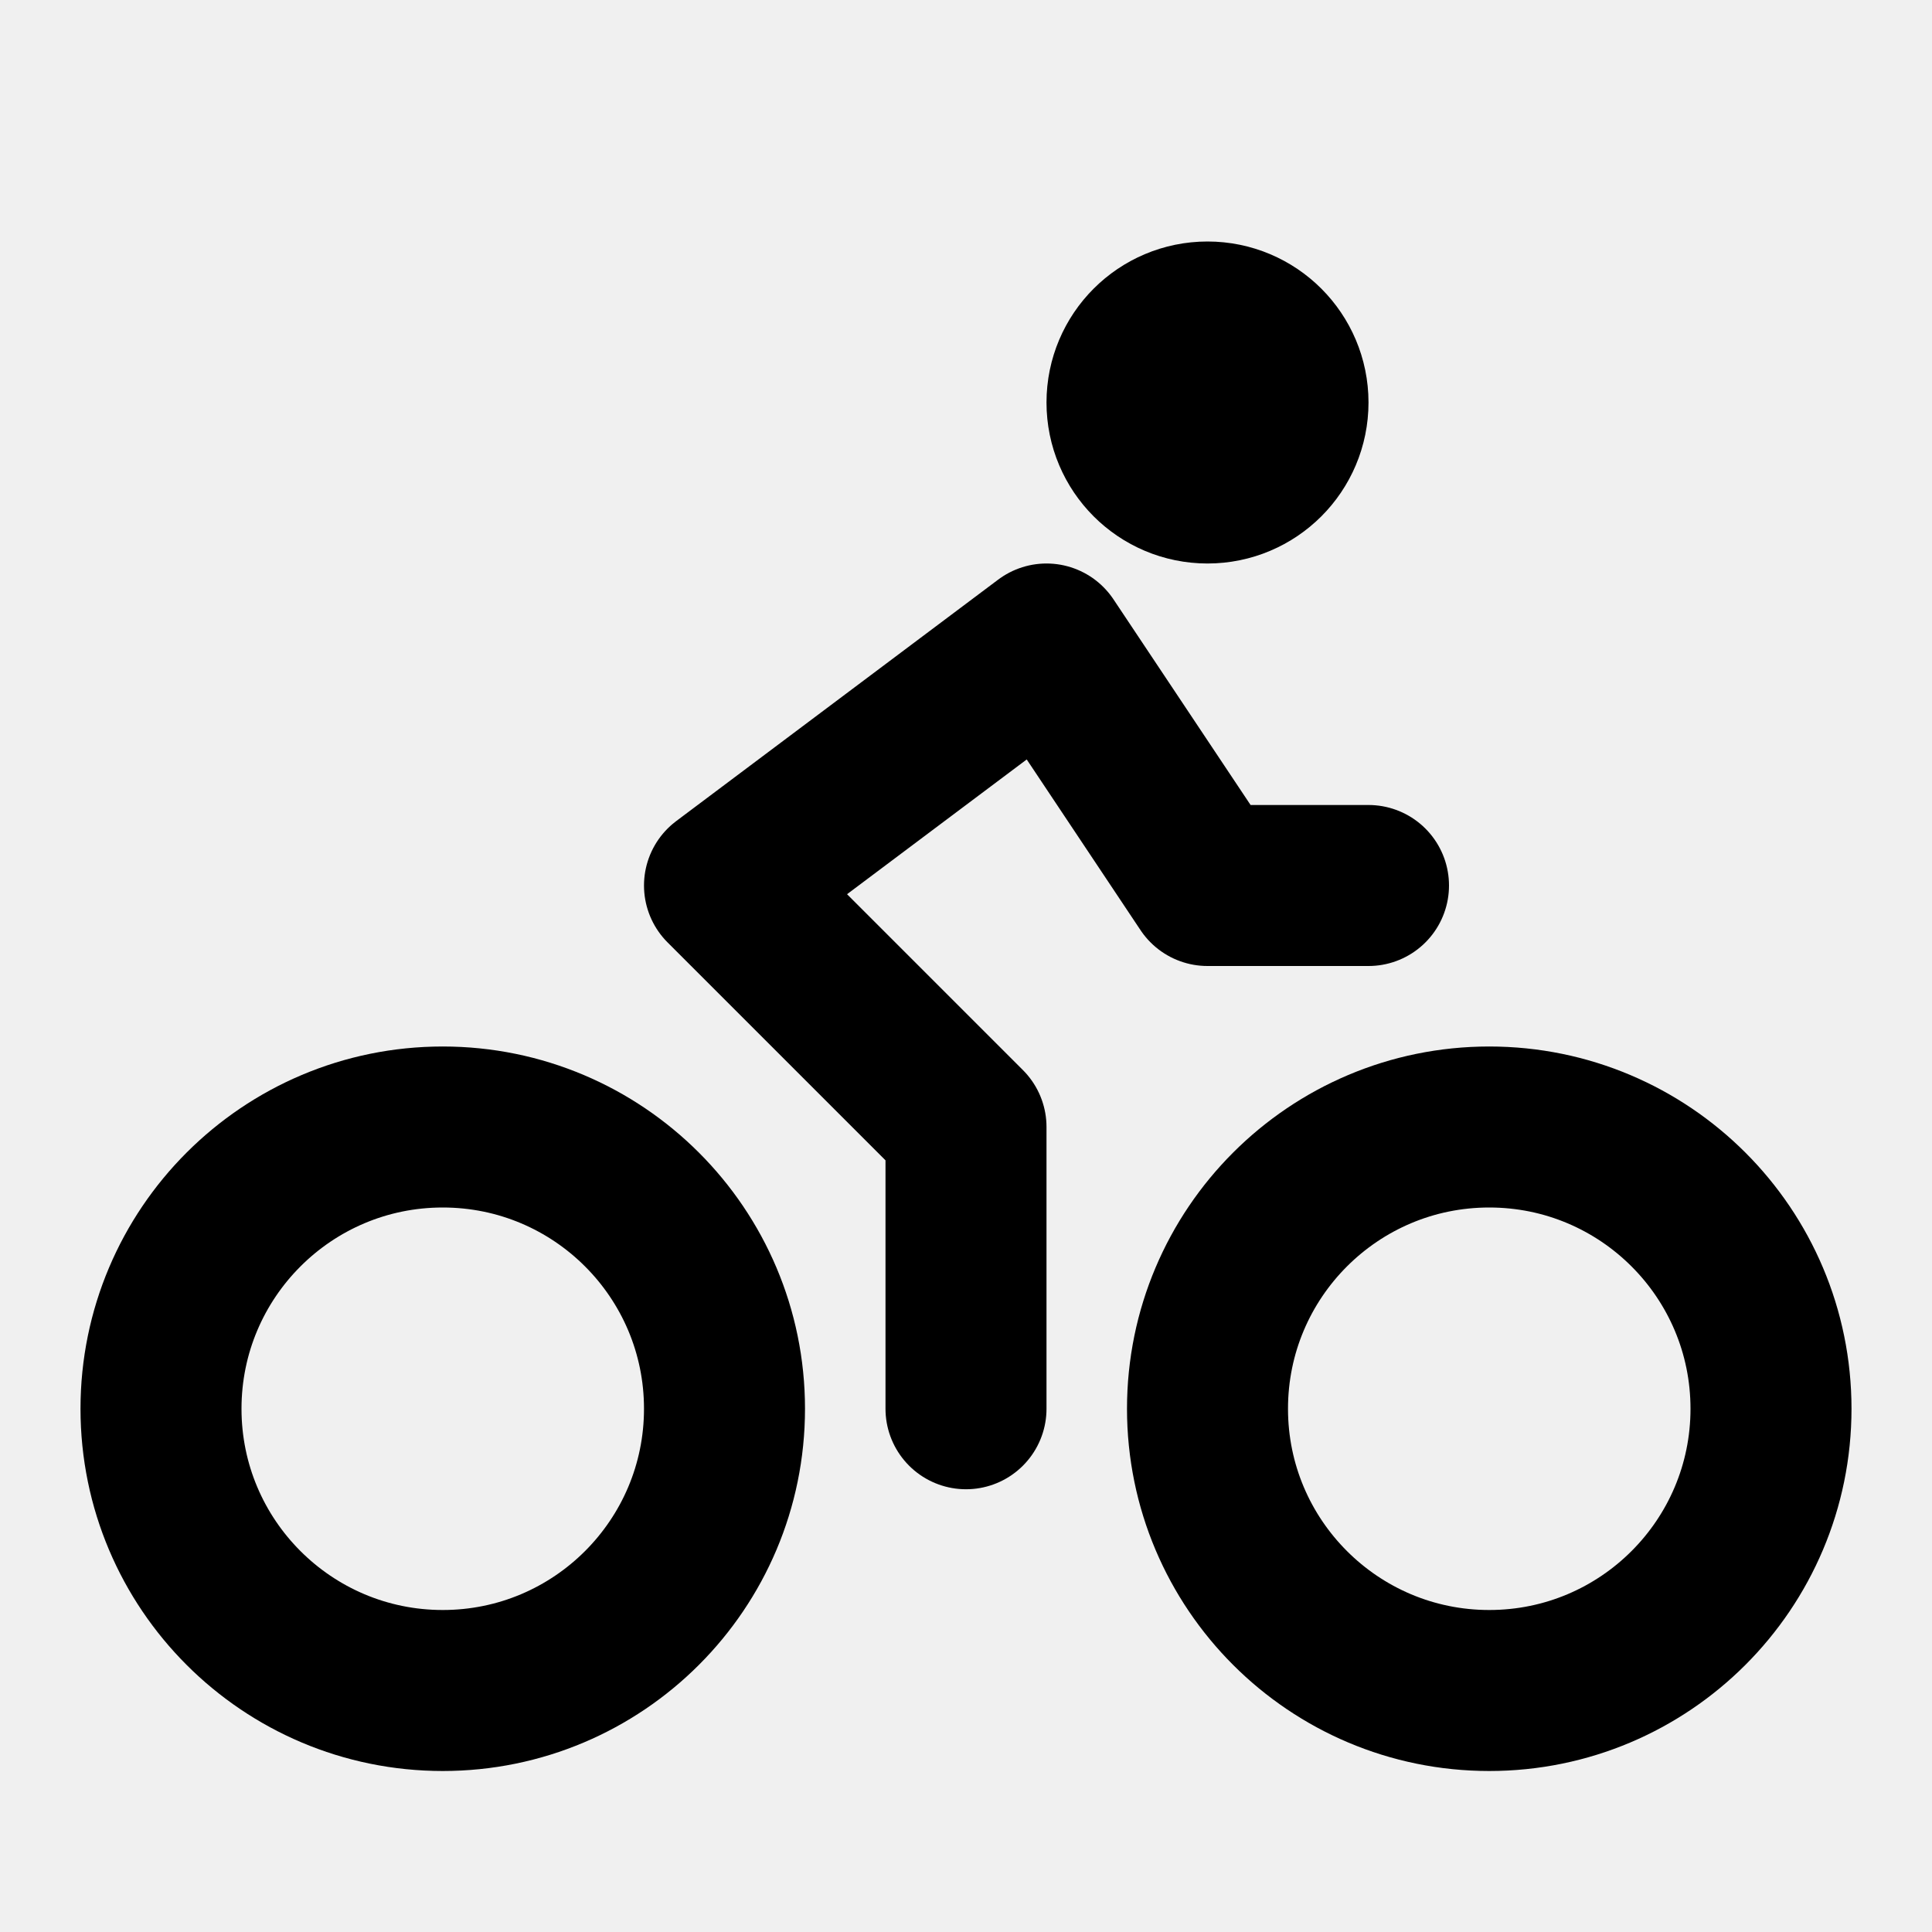
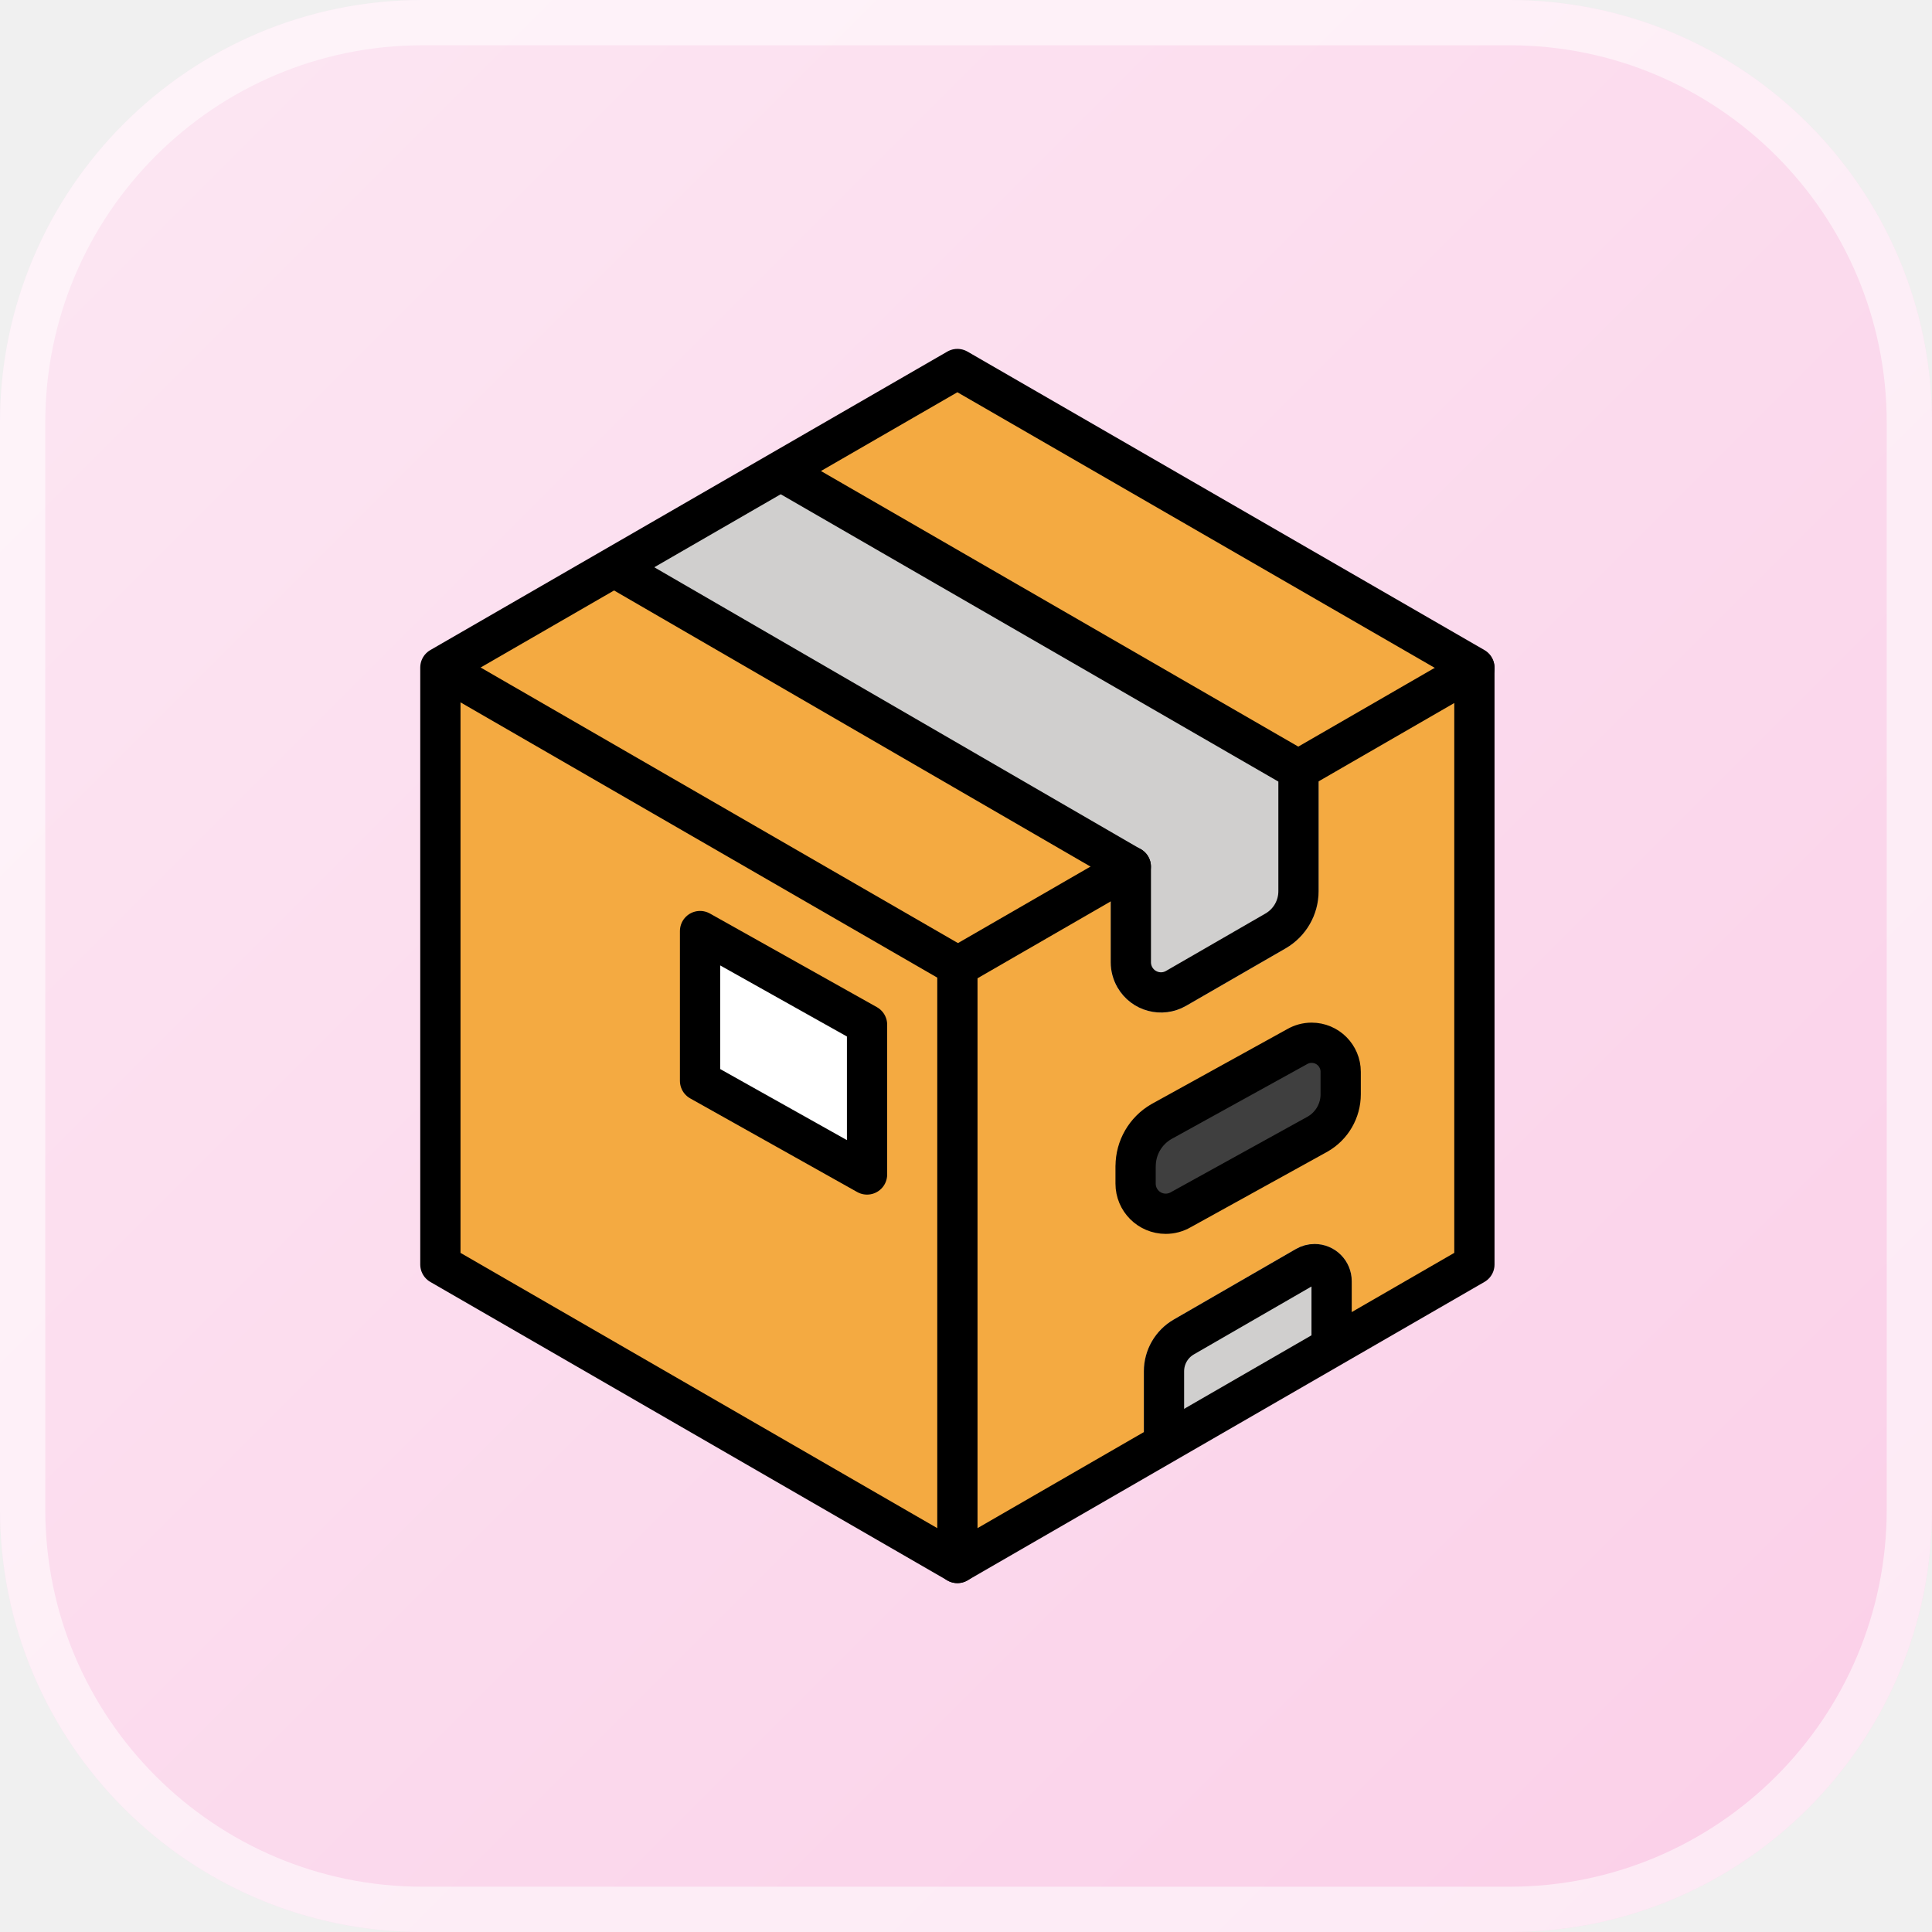
- <svg xmlns="http://www.w3.org/2000/svg" class="lucide lucide-bike" width="24" height="24" viewBox="0 0 24 24" fill="none" stroke="currentColor" stroke-width="2" stroke-linecap="round" stroke-linejoin="round">
-   <circle cx="18.5" cy="17.5" r="3.5" />
-   <circle cx="5.5" cy="17.5" r="3.5" />
-   <circle cx="15" cy="5" r="1" />
-   <path d="M12 17.5V14l-3-3 4-3 2 3h2" />
+ <svg xmlns="http://www.w3.org/2000/svg" viewBox="0 0 64 64" width="64" height="64">
+   <defs>
+     <linearGradient id="bg" x1="0" y1="0" x2="1" y2="1">
+       <stop offset="0" stop-color="#fce7f3" />
+       <stop offset="1" stop-color="#fbcfe8" />
+     </linearGradient>
+   </defs>
+   <rect width="64" height="64" rx="14" fill="url(#bg)" />
+   <rect x="0.75" y="0.75" width="62.5" height="62.5" rx="13.25" fill="none" stroke="#ffffff" stroke-opacity="0.55" stroke-width="1.5" />
+   <g transform="translate(8 8) scale(0.6666667)">
+     <g id="color">
+       <path fill="#f4aa41" d="m34.322,64.164c-.175,0-.348-.046-.5-.134l-22.689-13.332c-.309-.179-.5-.509-.5-.866l-.251-27.414c0-.357.191-.688.5-.866l24.19-14.332c.31-.178.69-.178,1,0l22.691,13.082c.478.276.643.887.367,1.366-.087.152-.213.278-.365.365l-23.192,14-.25,27.133c-.002.551-.449.998-1,.998Z" />
+       <polygon fill="#f4aa41" points="36 64.572 60.759 50.464 60.413 21.988 35.572 36.033 36 64.572" />
+       <path fill="#d0cfce" d="m44.441,37.978c-.777-.442-1.254-1.269-1.249-2.163v-4.172l-22.881-15.53c.692-.457,6.218-3.633,6.561-3.723l26.149,13.002c.309.179.5.509.5.866v6.024c-.002,1.171-.626,2.254-1.64,2.841l-4.944,2.854c-.771.451-1.725.451-2.496,0h0Z" />
+       <path fill="#d0cfce" d="m44.838,59.475v-3.336c.002-1.061.567-2.041,1.485-2.572l6.073-3.507c.884-.51,2.013-.207,2.523.677.162.281.247.599.247.923,0,0-.023,1.605-.33,1.847-2.041,1.609-9.999,6.278-9.999,5.968Z" />
+       <path fill="#3f3f3f" d="m44.427,45.946v.868c0,.827.67,1.497,1.497,1.497.263,0,.521-.069.749-.201l6.805-3.76c.705-.407,1.14-1.16,1.14-1.974v-1.118c0-.798-.647-1.444-1.444-1.444-.254,0-.502.067-.722.194l-6.745,3.725c-.791.457-1.278,1.301-1.278,2.214Z" />
+       <polygon fill="#fff" points="31.083 38.917 22.785 34.264 22.785 41.706 31.083 46.359 31.083 38.917" />
+     </g>
+     <g id="line">
+       <polygon fill="none" stroke="#000" stroke-linecap="round" stroke-linejoin="round" stroke-width="2" points="61.262 21.168 35.572 6.336 9.882 21.168 9.882 50.832 35.572 65.664 61.262 50.832 61.262 21.168" />
+       <line x1="35.572" x2="35.572" y1="36.033" y2="65.664" fill="none" stroke="#000" stroke-linecap="round" stroke-linejoin="round" stroke-width="2" />
+       <line x1="35.63" x2="9.94" y1="36.033" y2="21.201" fill="none" stroke="#000" stroke-linecap="round" stroke-linejoin="round" stroke-width="2" />
+       <line x1="52.517" x2="61.262" y1="26.25" y2="21.201" fill="none" stroke="#000" stroke-linecap="round" stroke-linejoin="round" stroke-width="2" />
+       <line x1="35.572" x2="44.188" y1="36.033" y2="31.059" fill="none" stroke="#000" stroke-linecap="round" stroke-linejoin="round" stroke-width="2" />
+       <path fill="none" stroke="#000" stroke-linecap="round" stroke-linejoin="round" stroke-width="2" d="m26.884,11.457l25.637,14.802v6.025c0,.815-.435,1.567-1.14,1.974l-4.944,2.854c-.716.413-1.631.168-2.045-.548-.131-.228-.201-.486-.201-.749v-4.749l-25.569-14.818" />
+       <polygon fill="none" stroke="#000" stroke-linecap="round" stroke-linejoin="round" stroke-width="2" points="31.083 38.917 22.785 34.264 22.785 41.706 31.083 46.359 31.083 38.917" />
+       <path fill="none" stroke="#000" stroke-linecap="round" stroke-linejoin="round" stroke-width="2" d="m54.167,54.666v-3.006c0-.468-.379-.847-.847-.847-.149,0-.295.039-.424.114l-6.073,3.506c-.61.352-.985,1.002-.985,1.706v3.336" />
+       <path fill="none" stroke="#000" stroke-linecap="round" stroke-linejoin="round" stroke-width="2" d="m44.427,45.946v.868c0,.827.67,1.497,1.497,1.497.263,0,.521-.069.749-.201l6.805-3.76c.705-.407,1.14-1.16,1.14-1.974v-1.118c0-.798-.647-1.444-1.444-1.444-.254,0-.502.067-.722.194l-6.745,3.725c-.791.457-1.278,1.301-1.278,2.214Z" />
+     </g>
+   </g>
</svg>
